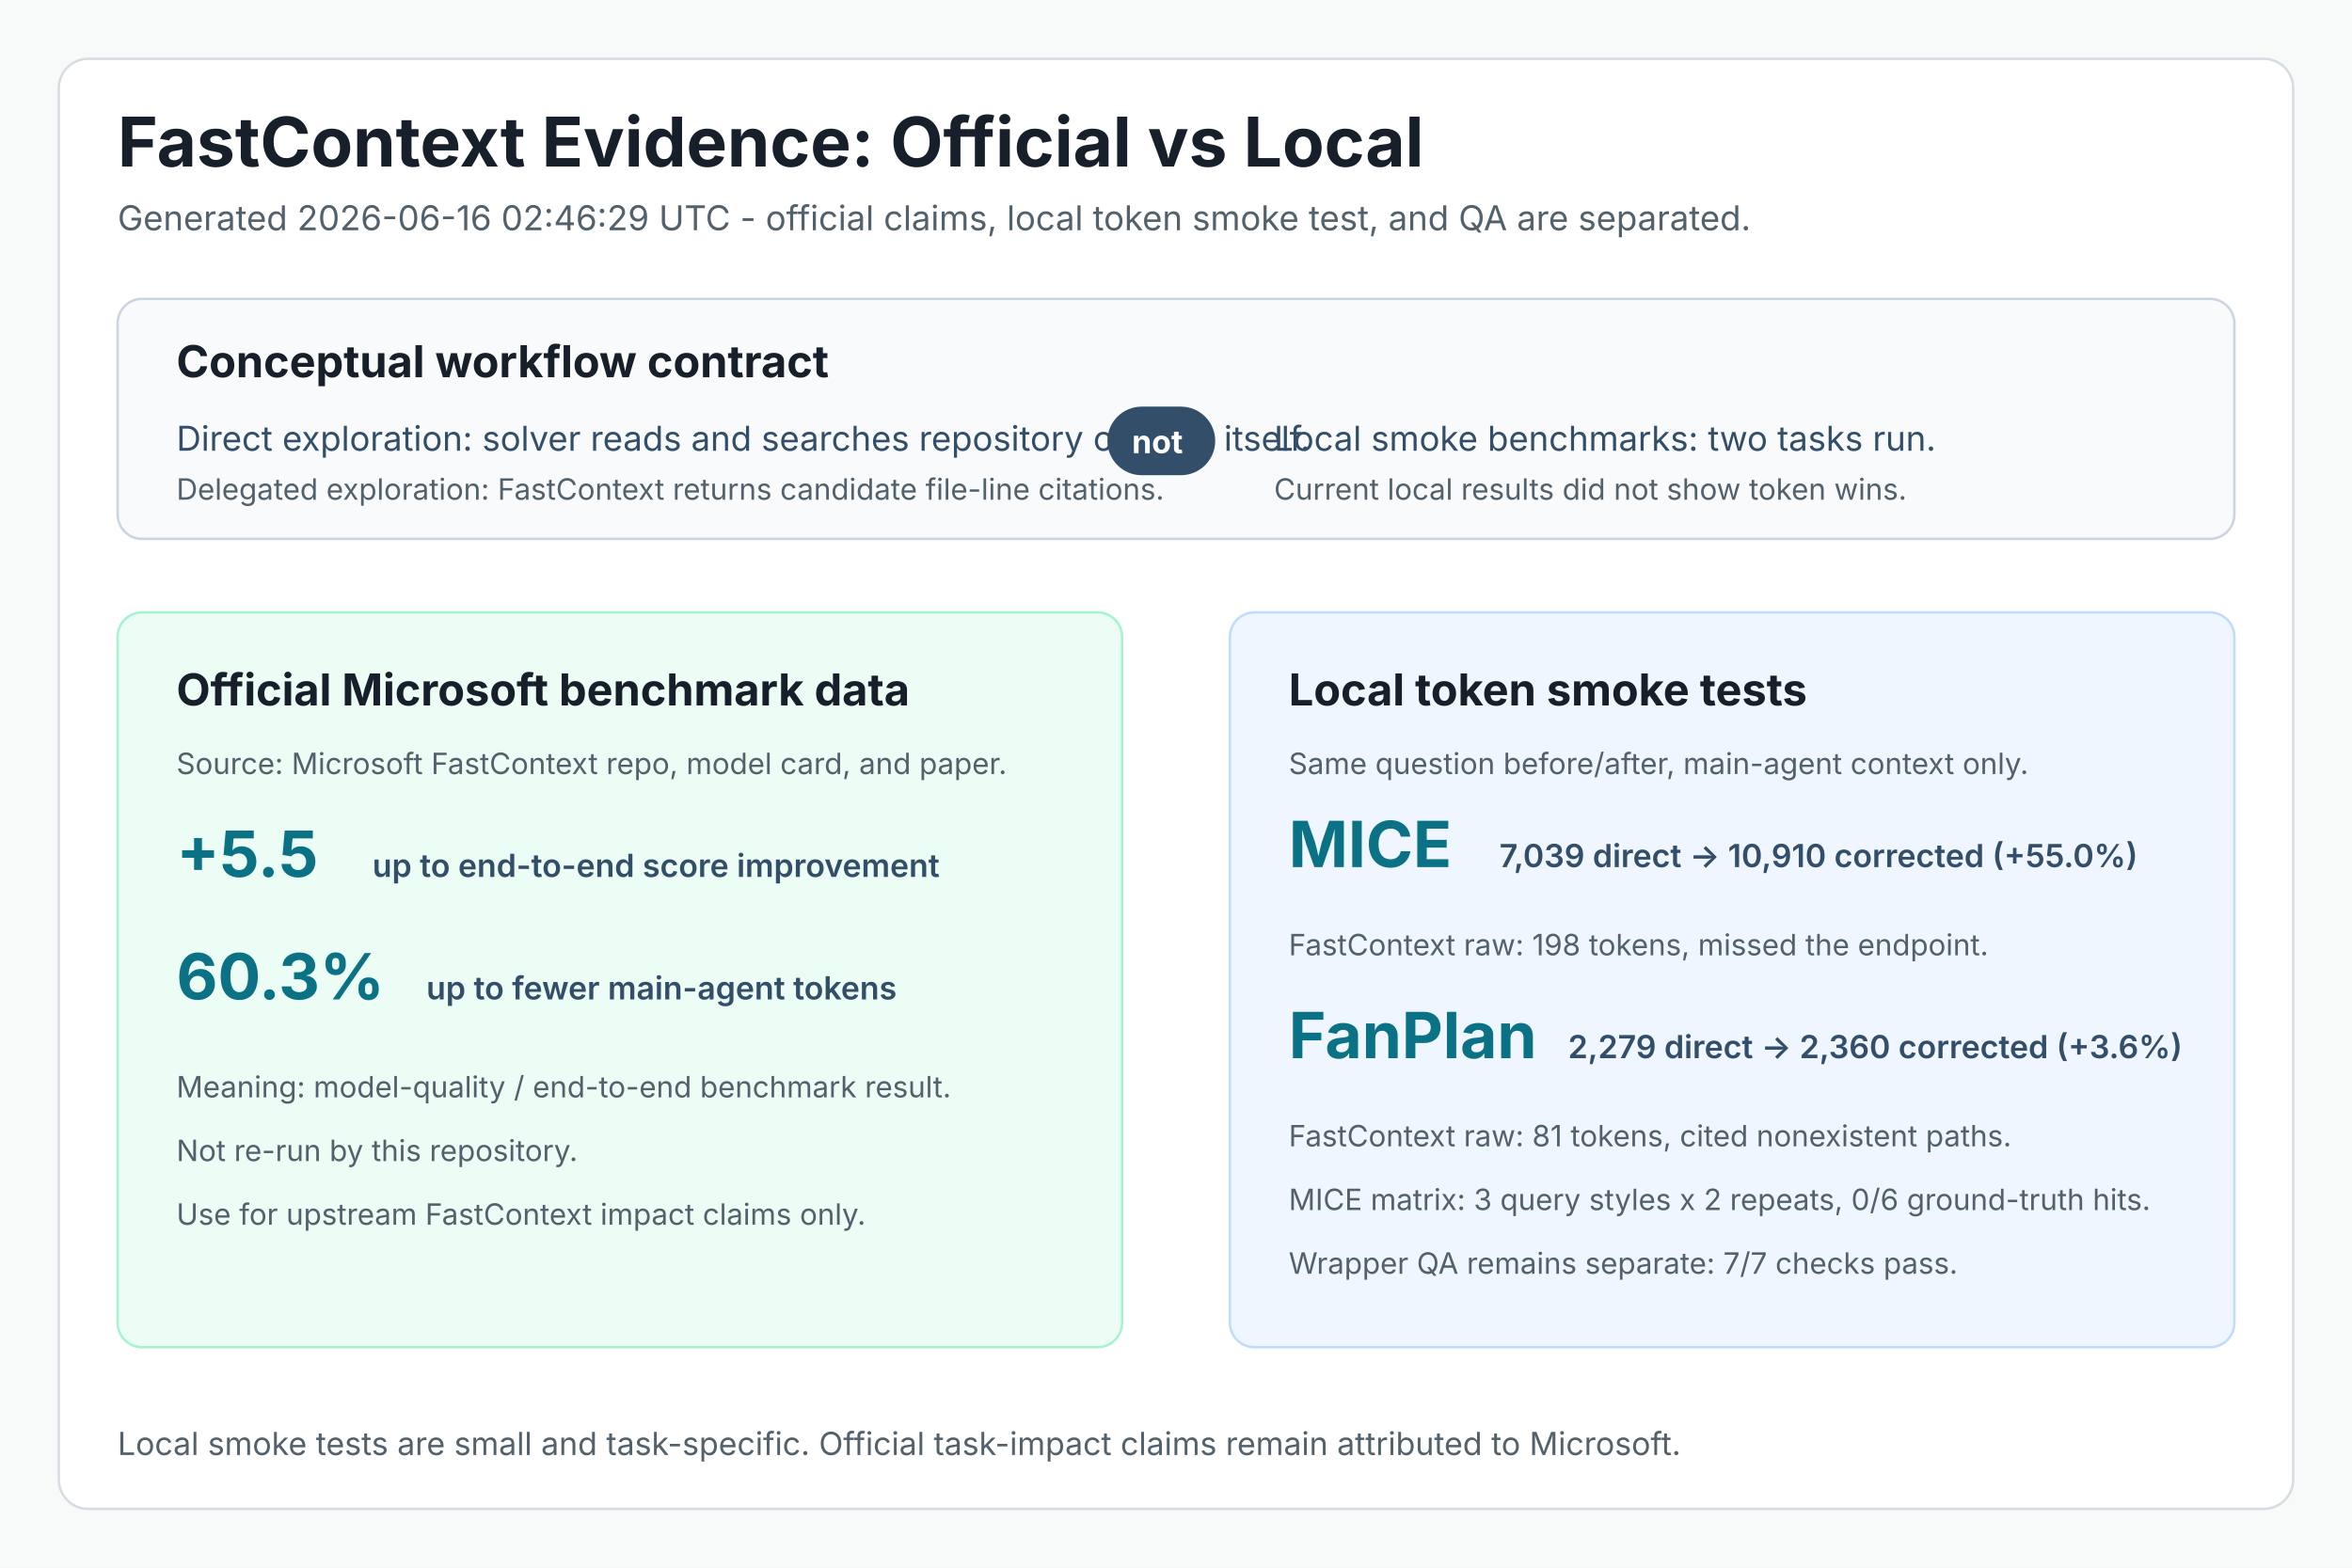
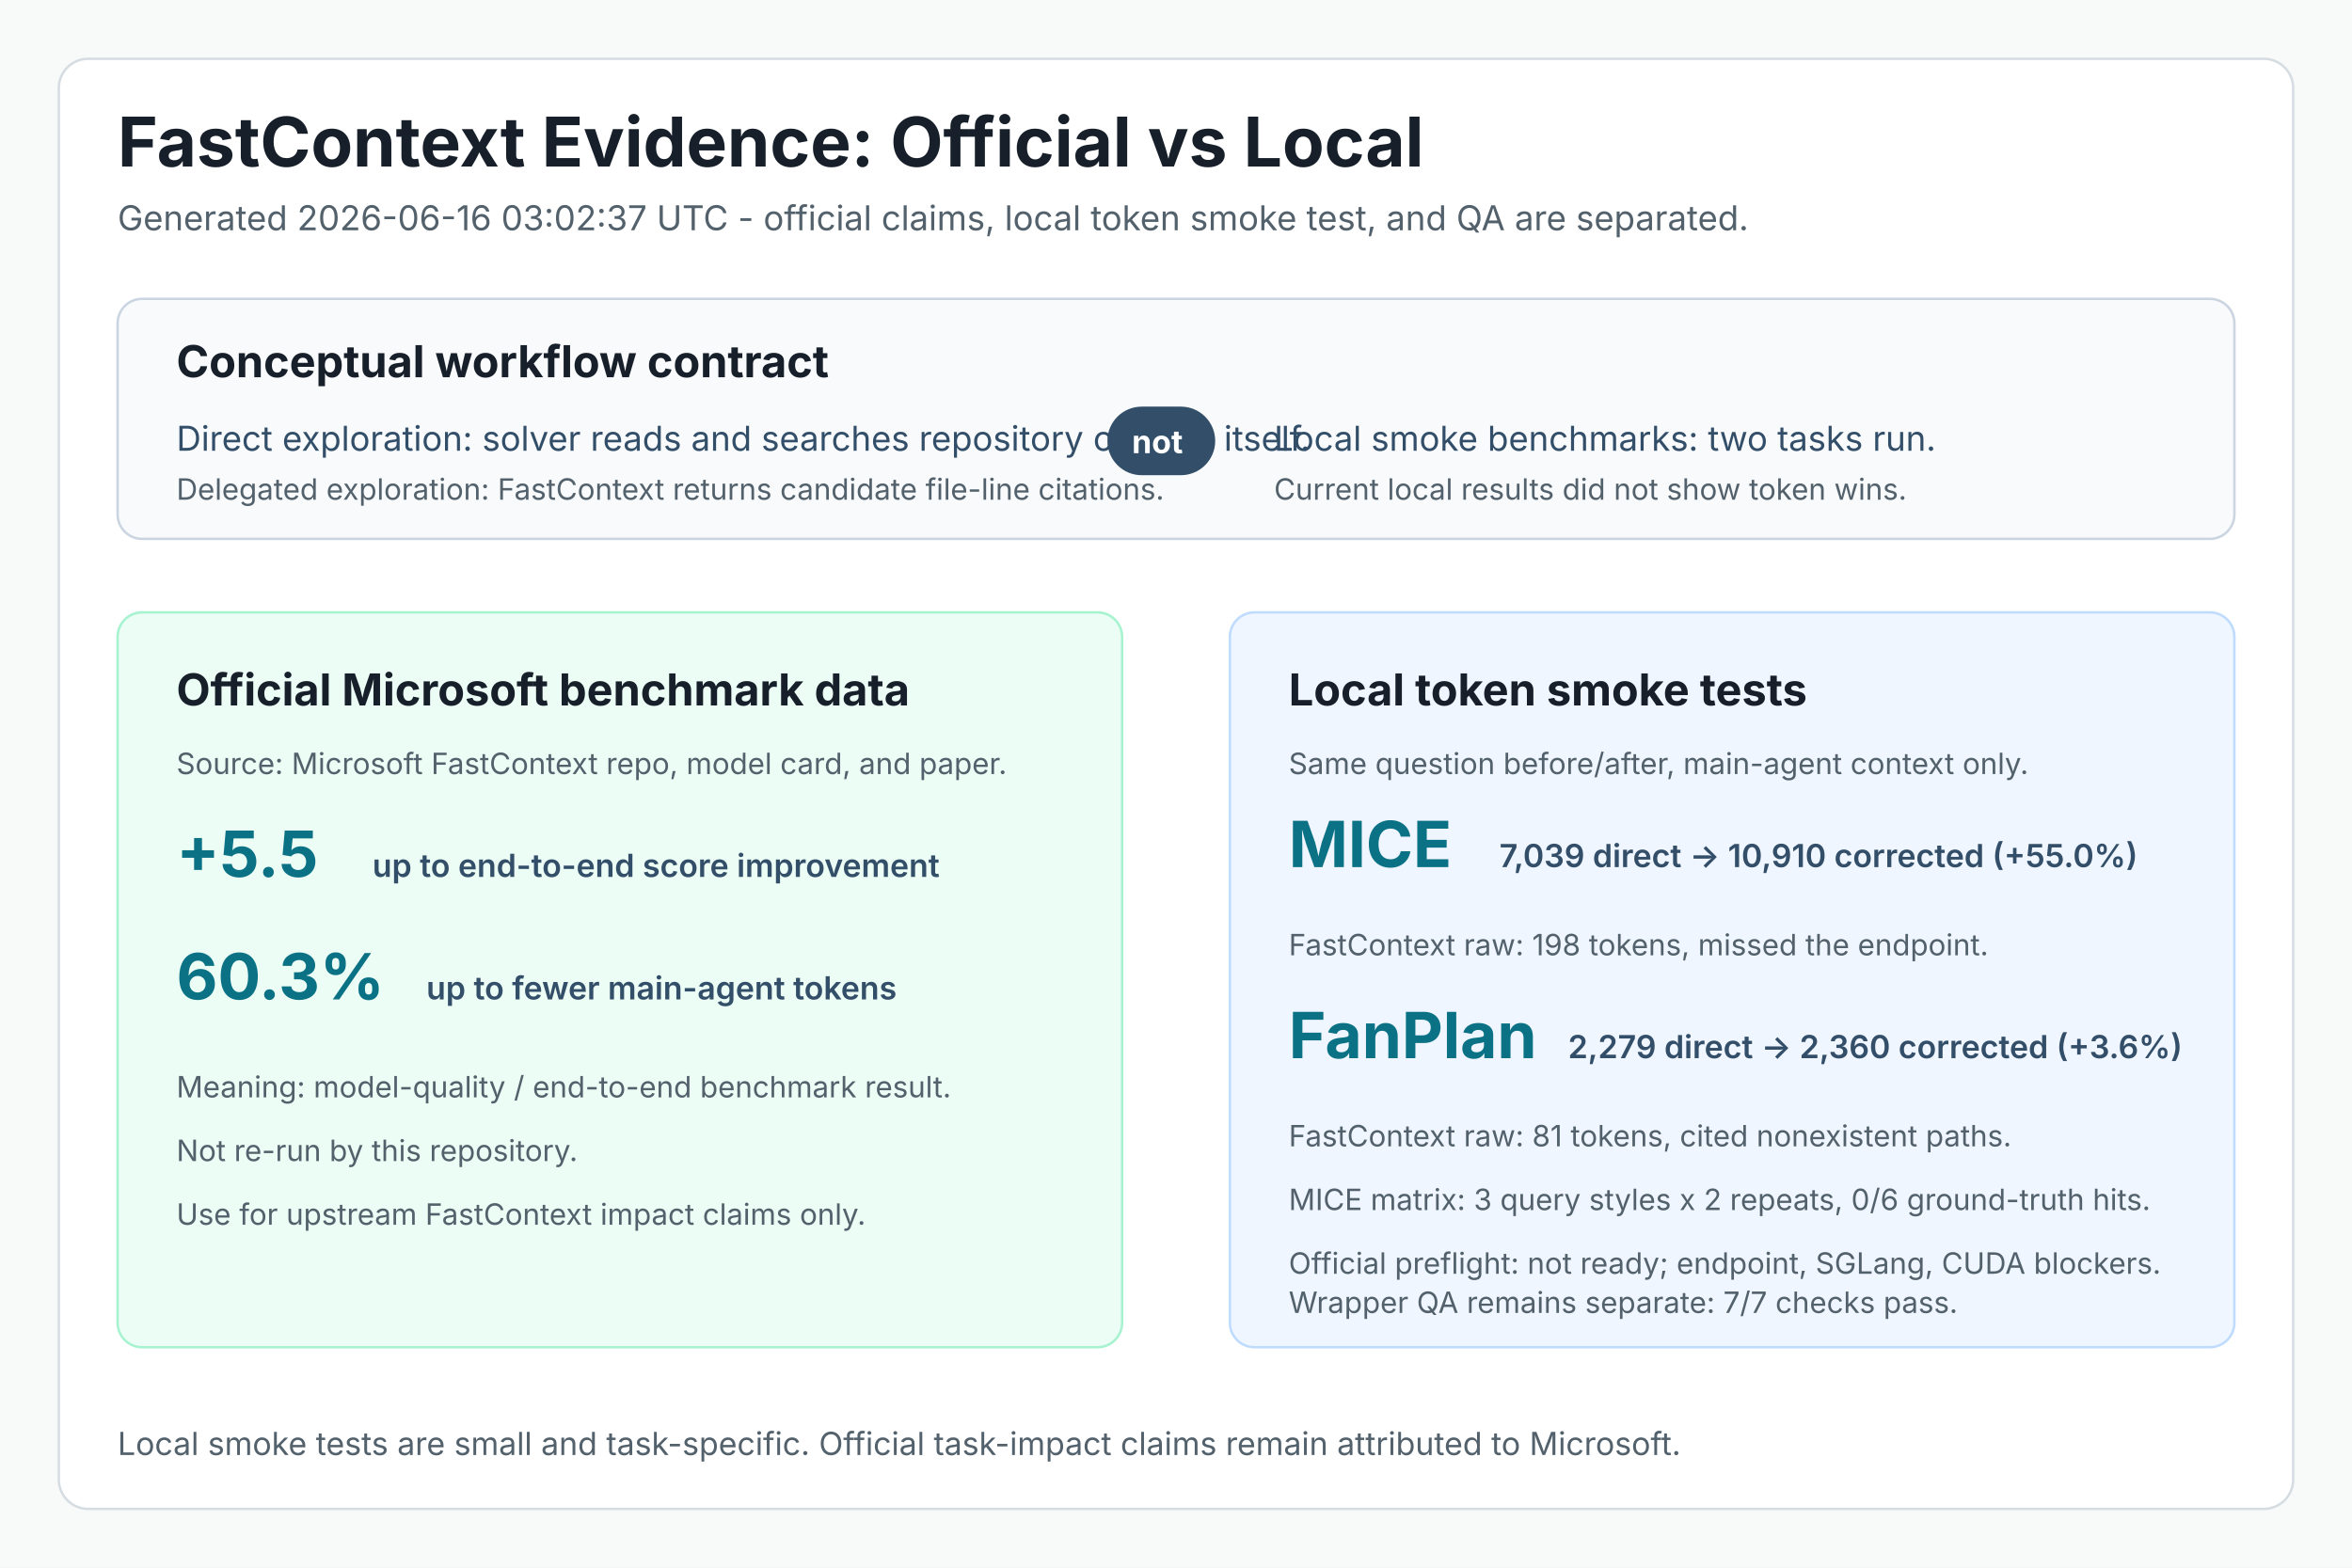
<svg xmlns="http://www.w3.org/2000/svg" width="960" height="640" viewBox="0 0 960 640" role="img" aria-labelledby="title desc">
  <style>
    .title { font: 700 28px -apple-system, BlinkMacSystemFont, "Segoe UI", sans-serif; fill: #17202a; }
    .subtitle { font: 400 14px -apple-system, BlinkMacSystemFont, "Segoe UI", sans-serif; fill: #52616b; }
    .card-title { font: 700 18px -apple-system, BlinkMacSystemFont, "Segoe UI", sans-serif; fill: #17202a; }
    .label { font: 600 15px -apple-system, BlinkMacSystemFont, "Segoe UI", sans-serif; fill: #1f2933; }
    .body { font: 400 14px -apple-system, BlinkMacSystemFont, "Segoe UI", sans-serif; fill: #334e68; }
    .metric { font: 700 26px -apple-system, BlinkMacSystemFont, "Segoe UI", sans-serif; fill: #0b7285; }
    .metric-label { font: 600 13px -apple-system, BlinkMacSystemFont, "Segoe UI", sans-serif; fill: #334e68; }
    .pill { font: 700 13px -apple-system, BlinkMacSystemFont, "Segoe UI", sans-serif; fill: #ffffff; }
    .fine { font: 400 12px -apple-system, BlinkMacSystemFont, "Segoe UI", sans-serif; fill: #52616b; }
    .note { font: 400 13px -apple-system, BlinkMacSystemFont, "Segoe UI", sans-serif; fill: #52616b; }
  </style>
  <rect width="960" height="640" fill="#f8faf9" />
  <rect x="24" y="24" width="912" height="592" rx="12" fill="#ffffff" stroke="#d6dde2" />
  <text x="48" y="68" class="title">FastContext Evidence: Official vs Local</text>
-   <text x="48" y="94" class="subtitle">Generated 2026-06-16 02:46:29 UTC - official claims, local token smoke test, and QA are separated.</text>
+   <text x="48" y="94" class="subtitle">Generated 2026-06-16 03:02:37 UTC - official claims, local token smoke test, and QA are separated.</text>
  <rect x="48" y="122" width="864" height="98" rx="10" fill="#f8fafc" stroke="#cbd5e1" />
  <text x="72" y="154" class="card-title">Conceptual workflow contract</text>
  <text x="72" y="184" class="body">Direct exploration: solver reads and searches repository context itself.</text>
  <text x="72" y="204" class="fine">Delegated exploration: FastContext returns candidate file-line citations.</text>
  <rect x="452" y="166" width="44" height="28" rx="14" fill="#334e68" />
  <text x="462" y="185" class="pill">not</text>
  <text x="520" y="184" class="body">Local smoke benchmarks: two tasks run.</text>
  <text x="520" y="204" class="fine">Current local results did not show token wins.</text>
  <rect x="48" y="250" width="410" height="300" rx="10" fill="#ecfdf5" stroke="#a7f3d0" />
  <text x="72" y="288" class="card-title">Official Microsoft benchmark data</text>
  <text x="72" y="316" class="fine">Source: Microsoft FastContext repo, model card, and paper.</text>
  <text x="72" y="358" class="metric">+5.5</text>
  <text x="152" y="358" class="metric-label">up to end-to-end score improvement</text>
  <text x="72" y="408" class="metric">60.3%</text>
  <text x="174" y="408" class="metric-label">up to fewer main-agent tokens</text>
  <text x="72" y="448" class="fine">Meaning: model-quality / end-to-end benchmark result.</text>
  <text x="72" y="474" class="fine">Not re-run by this repository.</text>
  <text x="72" y="500" class="fine">Use for upstream FastContext impact claims only.</text>
  <rect x="502" y="250" width="410" height="300" rx="10" fill="#eff6ff" stroke="#bfdbfe" />
  <text x="526" y="288" class="card-title">Local token smoke tests</text>
  <text x="526" y="316" class="fine">Same question before/after, main-agent context only.</text>
  <text x="526" y="354" class="metric">MICE</text>
  <text x="612" y="354" class="metric-label">7,039 direct -&gt; 10,910 corrected (+55.0%)</text>
  <text x="526" y="390" class="fine">FastContext raw: 198 tokens, missed the endpoint.</text>
  <text x="526" y="432" class="metric">FanPlan</text>
  <text x="640" y="432" class="metric-label">2,279 direct -&gt; 2,360 corrected (+3.6%)</text>
  <text x="526" y="468" class="fine">FastContext raw: 81 tokens, cited nonexistent paths.</text>
  <text x="526" y="494" class="fine">MICE matrix: 3 query styles x 2 repeats, 0/6 ground-truth hits.</text>
-   <text x="526" y="520" class="fine">Wrapper QA remains separate: 7/7 checks pass.</text>
+   <text x="526" y="520" class="fine">Official preflight: not ready; endpoint, SGLang, CUDA blockers.</text>
+   <text x="526" y="536" class="fine">Wrapper QA remains separate: 7/7 checks pass.</text>
  <text x="48" y="594" class="note">Local smoke tests are small and task-specific. Official task-impact claims remain attributed to Microsoft.</text>
</svg>
